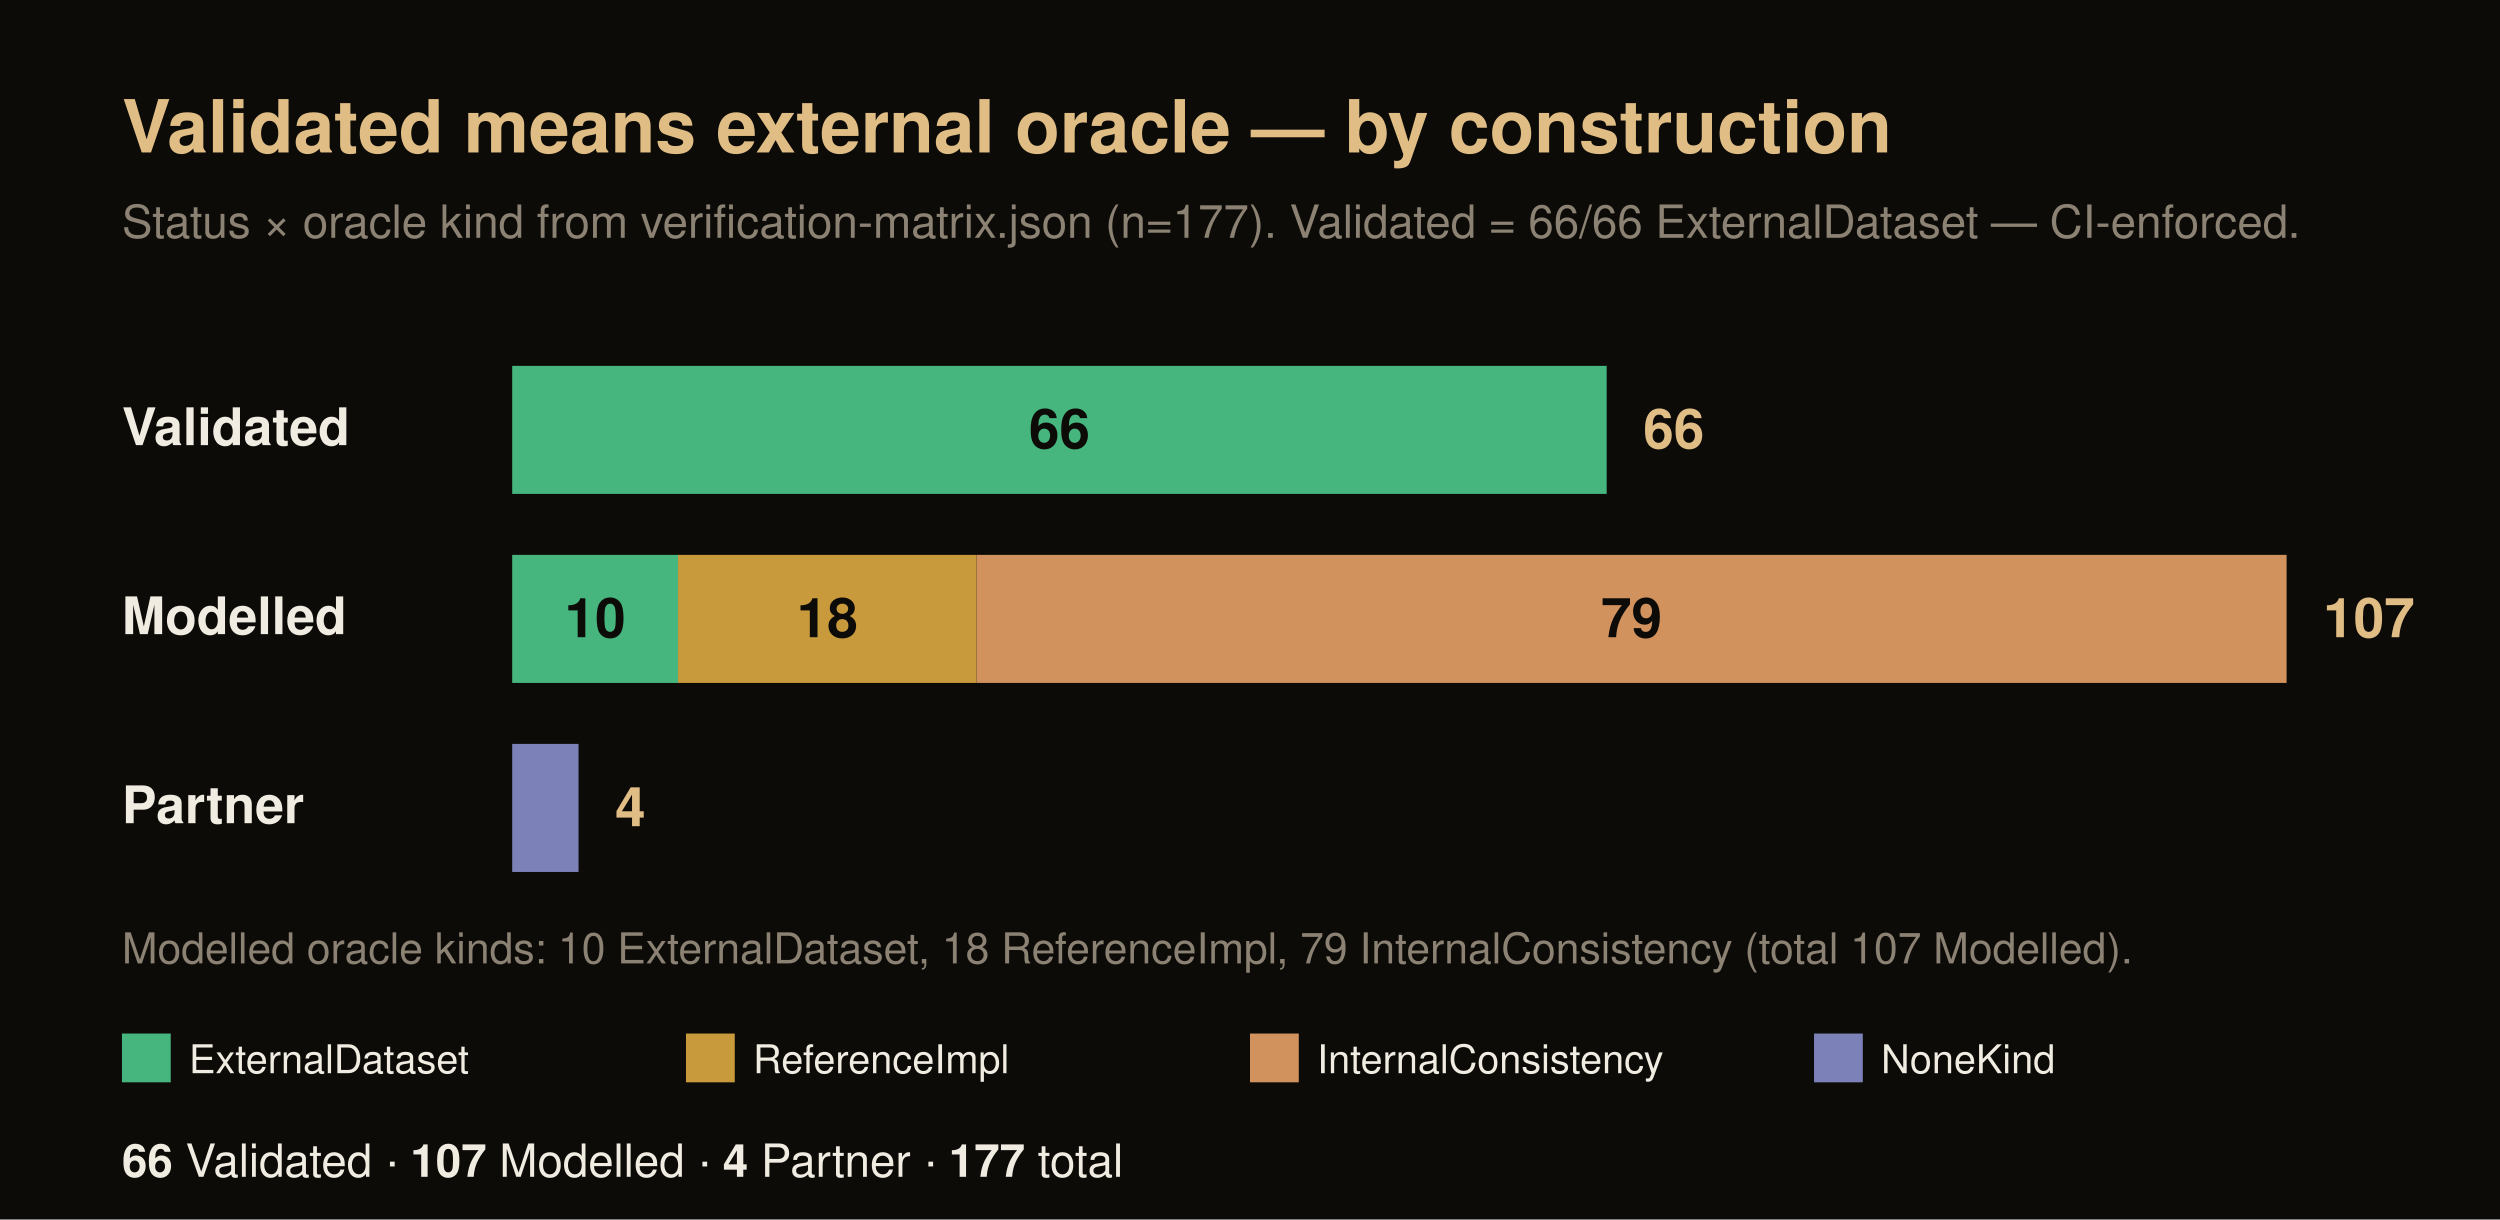
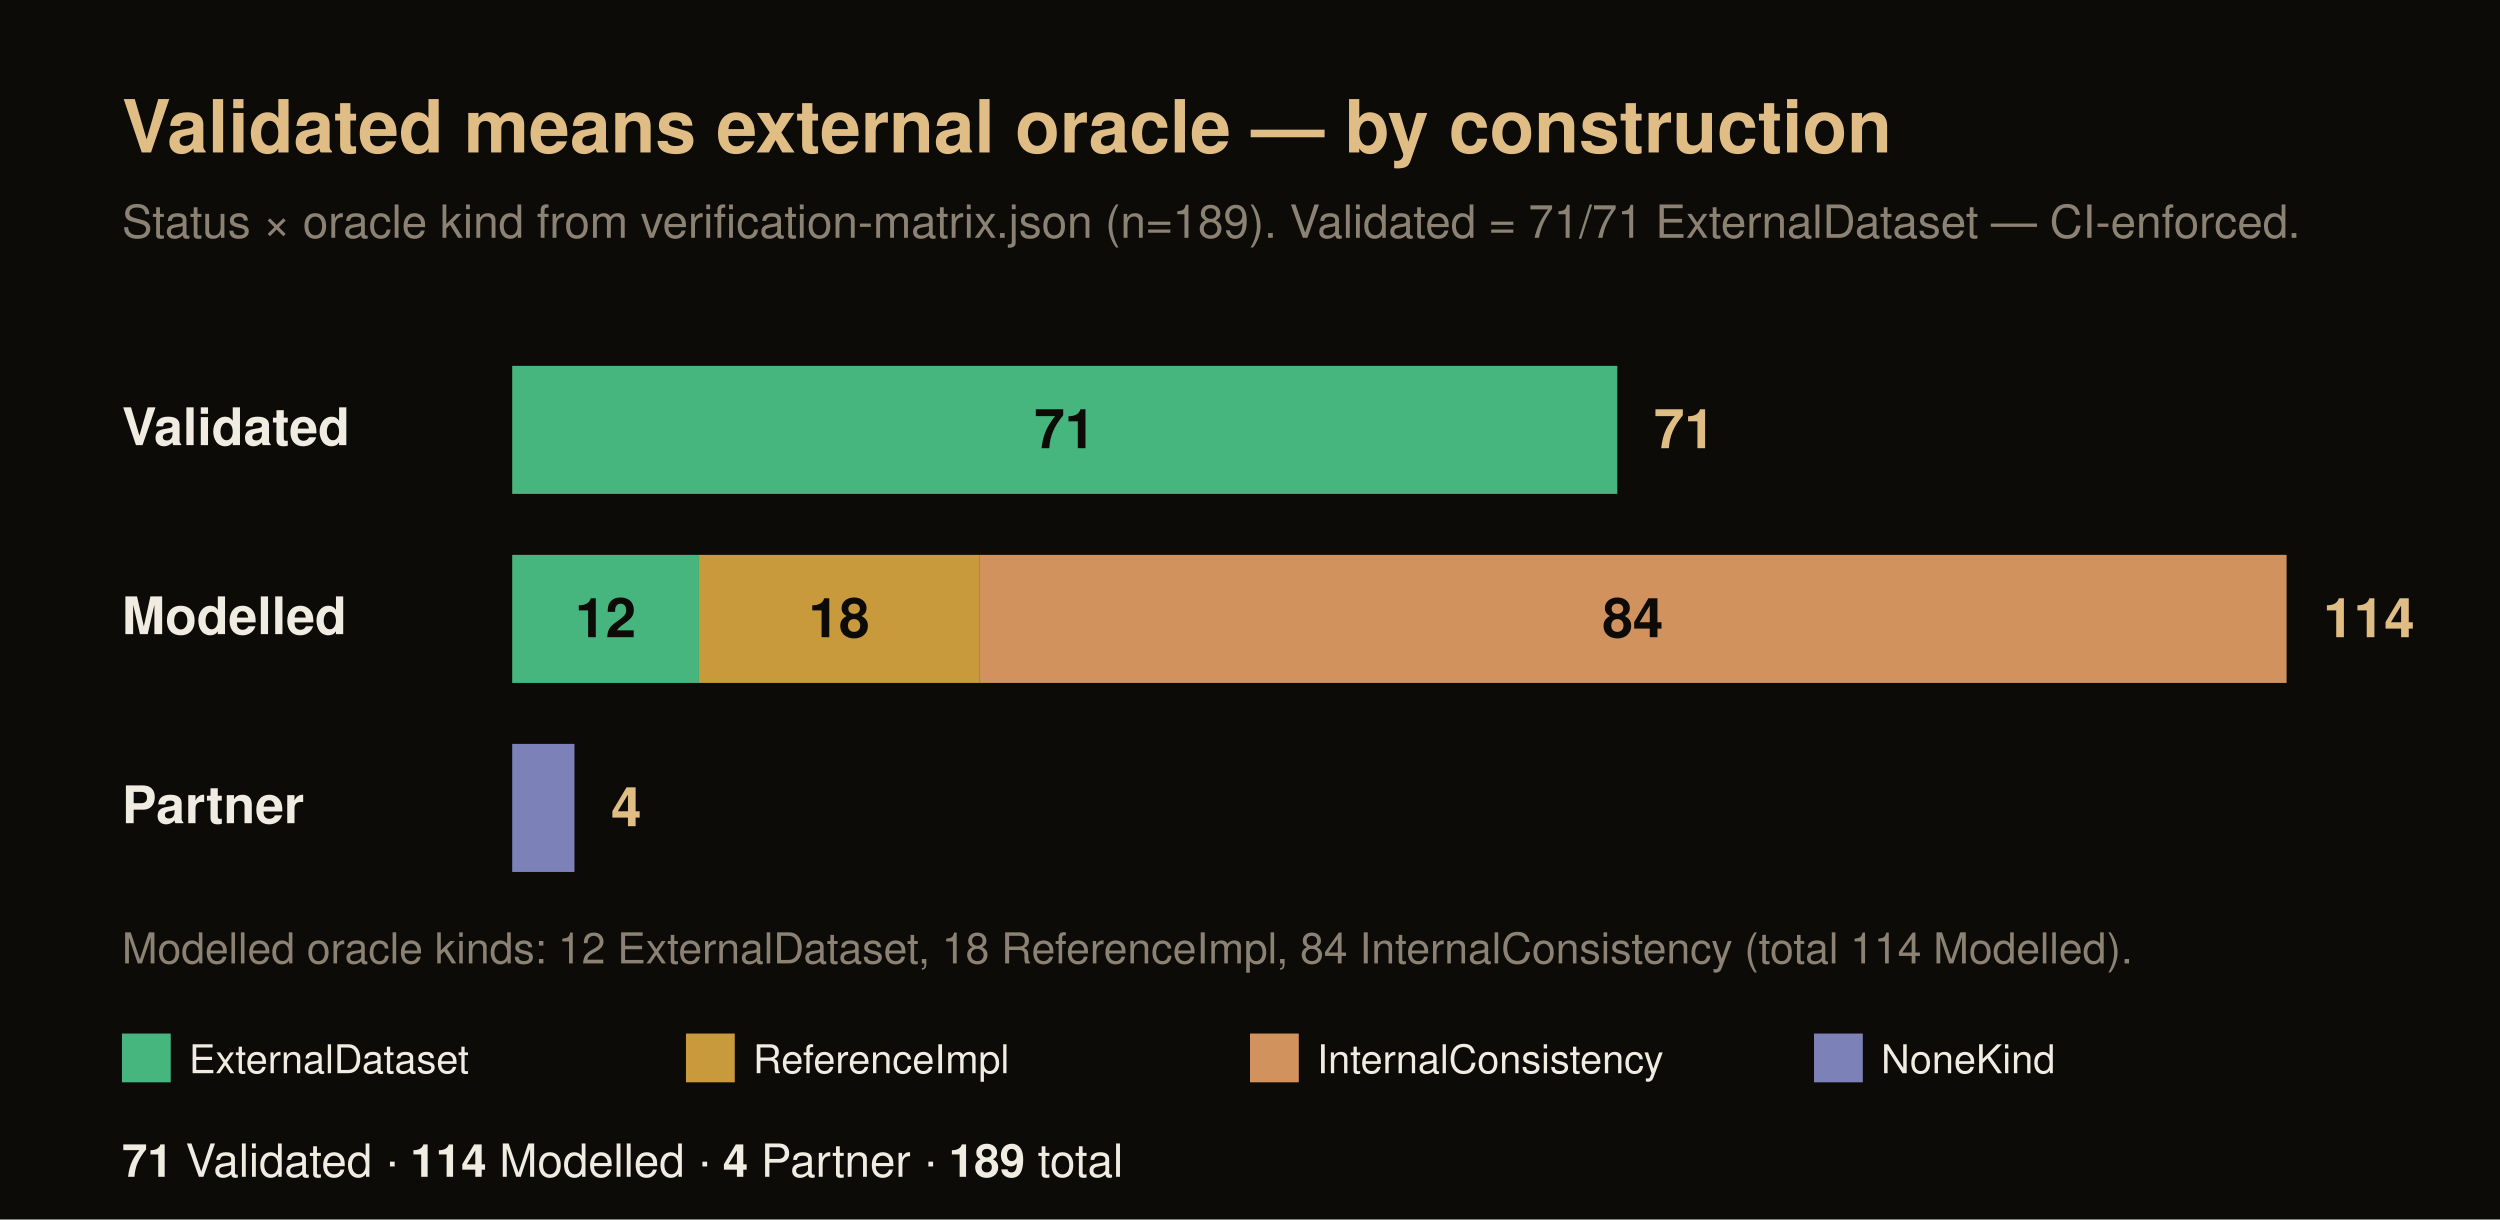
<svg xmlns="http://www.w3.org/2000/svg" width="820" height="400" viewBox="0 0 820 400" font-family="Helvetica, Arial, sans-serif">
  <rect x="0" y="0" width="820" height="400" fill="#0c0b08" />
  <text x="40" y="50" font-size="24" font-weight="700" fill="#e0bd84">Validated means external oracle — by construction</text>
-   <text x="40" y="78" font-size="15" fill="#8c8273">Status × oracle kind from verification-matrix.json (n=177). Validated = 66/66 ExternalDataset — CI-enforced.</text>
+   <text x="40" y="78" font-size="15" fill="#8c8273">Status × oracle kind from verification-matrix.json (n=189). Validated = 71/71 ExternalDataset — CI-enforced.</text>
  <text x="40" y="146" font-size="17" font-weight="700" fill="#f1ece2">Validated</text>
-   <rect x="168" y="120" width="358.99" height="42" fill="#46b67e" />
-   <text x="347.5" y="147" font-size="18" font-weight="700" fill="#0c0b08" text-anchor="middle">66</text>
-   <text x="538.99" y="147" font-size="18" font-weight="700" fill="#e0bd84">66</text>
+   <rect x="168" y="120" width="362.47" height="42" fill="#46b67e" />
+   <text x="349.24" y="147" font-size="18" font-weight="700" fill="#0c0b08" text-anchor="middle">71</text>
+   <text x="542.47" y="147" font-size="18" font-weight="700" fill="#e0bd84">71</text>
  <text x="40" y="208" font-size="17" font-weight="700" fill="#f1ece2">Modelled</text>
-   <rect x="168" y="182" width="54.39" height="42" fill="#46b67e" />
-   <text x="195.2" y="209" font-size="18" font-weight="700" fill="#0c0b08" text-anchor="middle">10</text>
-   <rect x="222.39" y="182" width="97.91" height="42" fill="#c99a3c" />
-   <text x="271.35" y="209" font-size="18" font-weight="700" fill="#0c0b08" text-anchor="middle">18</text>
-   <rect x="320.3" y="182" width="429.7" height="42" fill="#d2925e" />
-   <text x="535.15" y="209" font-size="18" font-weight="700" fill="#0c0b08" text-anchor="middle">79</text>
-   <text x="762" y="209" font-size="18" font-weight="700" fill="#e0bd84">107</text>
+   <rect x="168" y="182" width="61.26" height="42" fill="#46b67e" />
+   <text x="198.63" y="209" font-size="18" font-weight="700" fill="#0c0b08" text-anchor="middle">12</text>
+   <rect x="229.26" y="182" width="91.89" height="42" fill="#c99a3c" />
+   <text x="275.21" y="209" font-size="18" font-weight="700" fill="#0c0b08" text-anchor="middle">18</text>
+   <rect x="321.16" y="182" width="428.84" height="42" fill="#d2925e" />
+   <text x="535.58" y="209" font-size="18" font-weight="700" fill="#0c0b08" text-anchor="middle">84</text>
+   <text x="762" y="209" font-size="18" font-weight="700" fill="#e0bd84">114</text>
  <text x="40" y="270" font-size="17" font-weight="700" fill="#f1ece2">Partner</text>
-   <rect x="168" y="244" width="21.76" height="42" fill="#7c81b8" />
-   <text x="201.76" y="271" font-size="18" font-weight="700" fill="#e0bd84">4</text>
-   <text x="40" y="316" font-size="14" fill="#8c8273">Modelled oracle kinds: 10 ExternalDataset, 18 ReferenceImpl, 79 InternalConsistency (total 107 Modelled).</text>
+   <rect x="168" y="244" width="20.42" height="42" fill="#7c81b8" />
+   <text x="200.42" y="271" font-size="18" font-weight="700" fill="#e0bd84">4</text>
+   <text x="40" y="316" font-size="14" fill="#8c8273">Modelled oracle kinds: 12 ExternalDataset, 18 ReferenceImpl, 84 InternalConsistency (total 114 Modelled).</text>
  <rect x="40" y="339" width="16" height="16" fill="#46b67e" />
  <text x="62" y="352" font-size="13" fill="#f1ece2">ExternalDataset</text>
  <rect x="225" y="339" width="16" height="16" fill="#c99a3c" />
  <text x="247" y="352" font-size="13" fill="#f1ece2">ReferenceImpl</text>
  <rect x="410" y="339" width="16" height="16" fill="#d2925e" />
  <text x="432" y="352" font-size="13" fill="#f1ece2">InternalConsistency</text>
  <rect x="595" y="339" width="16" height="16" fill="#7c81b8" />
  <text x="617" y="352" font-size="13" fill="#f1ece2">NoneKind</text>
  <text x="40" y="386" font-size="15" fill="#f1ece2">
-     <tspan font-weight="700">66</tspan> Validated · <tspan font-weight="700">107</tspan> Modelled · <tspan font-weight="700">4</tspan> Partner · <tspan font-weight="700">177</tspan> total</text>
+     <tspan font-weight="700">71</tspan> Validated · <tspan font-weight="700">114</tspan> Modelled · <tspan font-weight="700">4</tspan> Partner · <tspan font-weight="700">189</tspan> total</text>
</svg>
